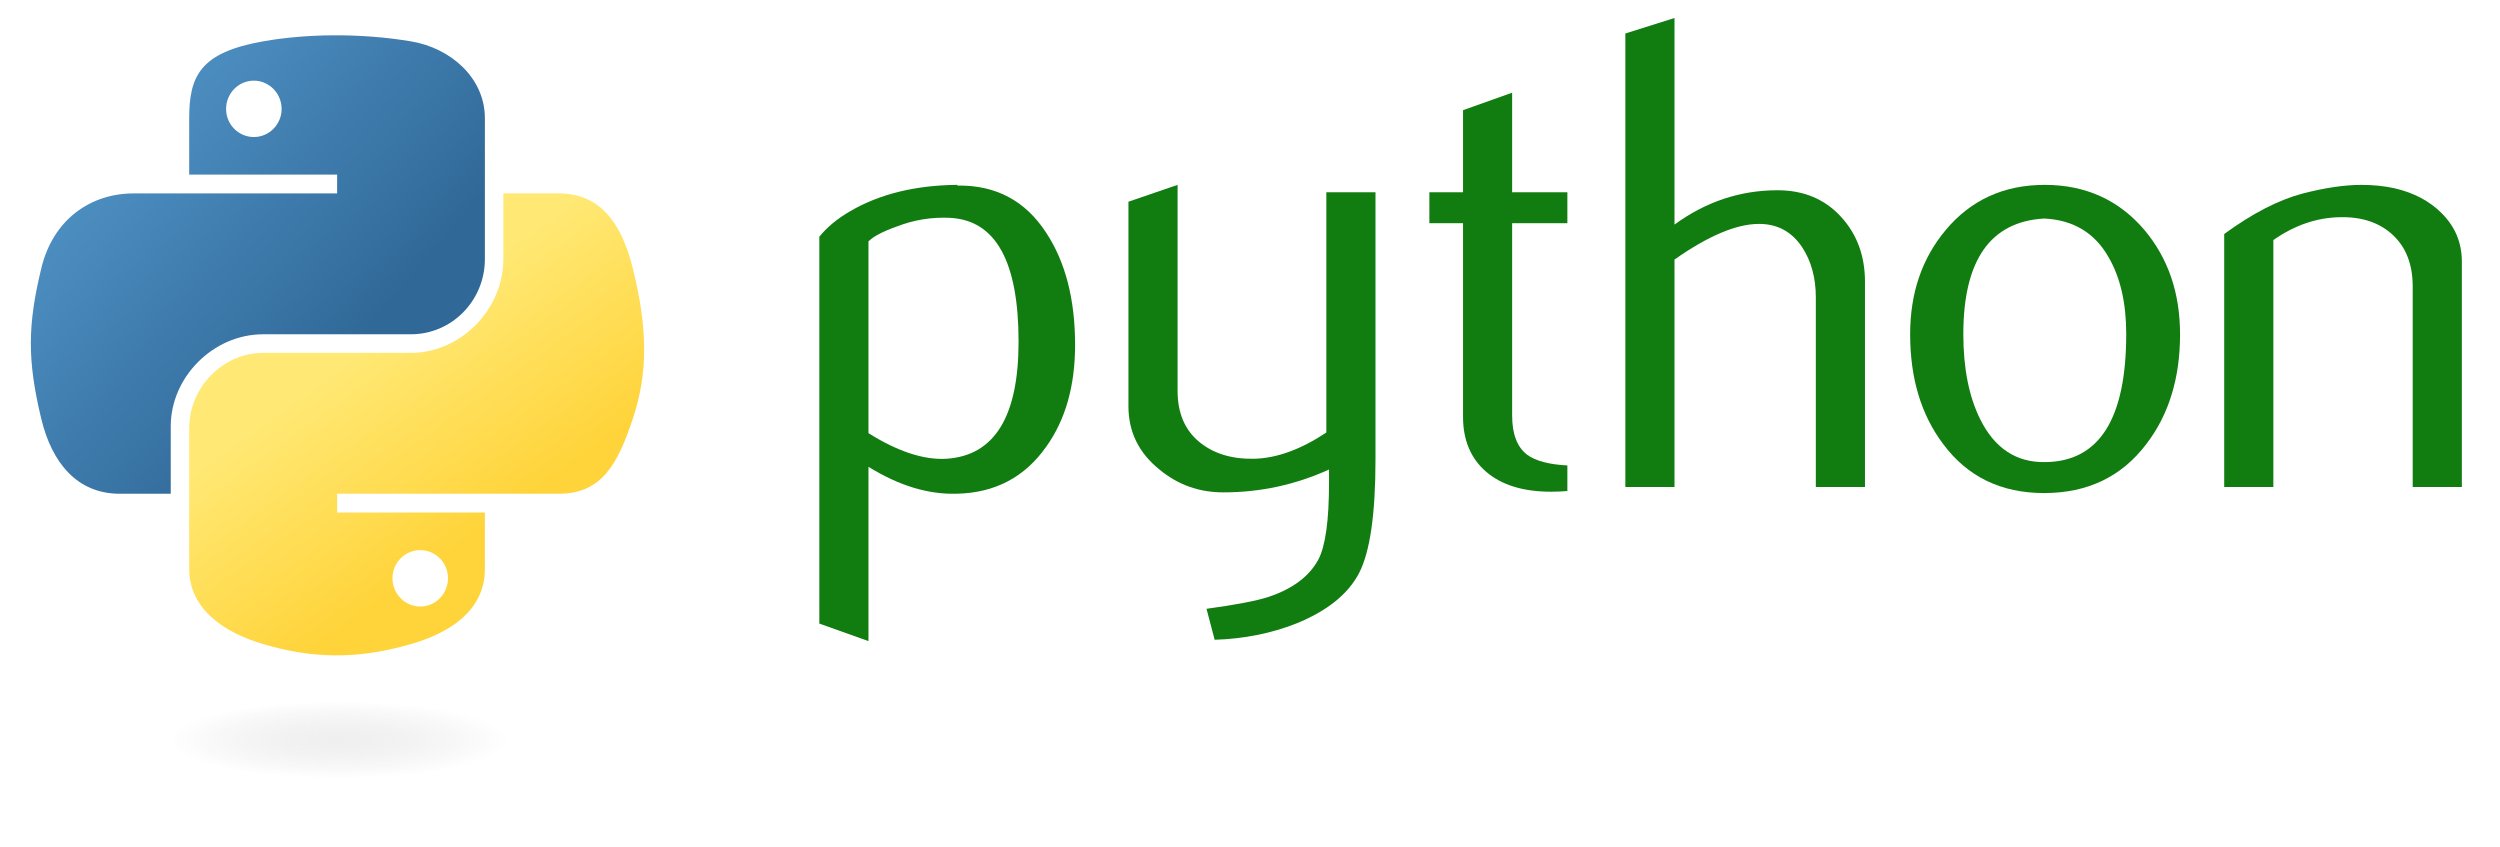
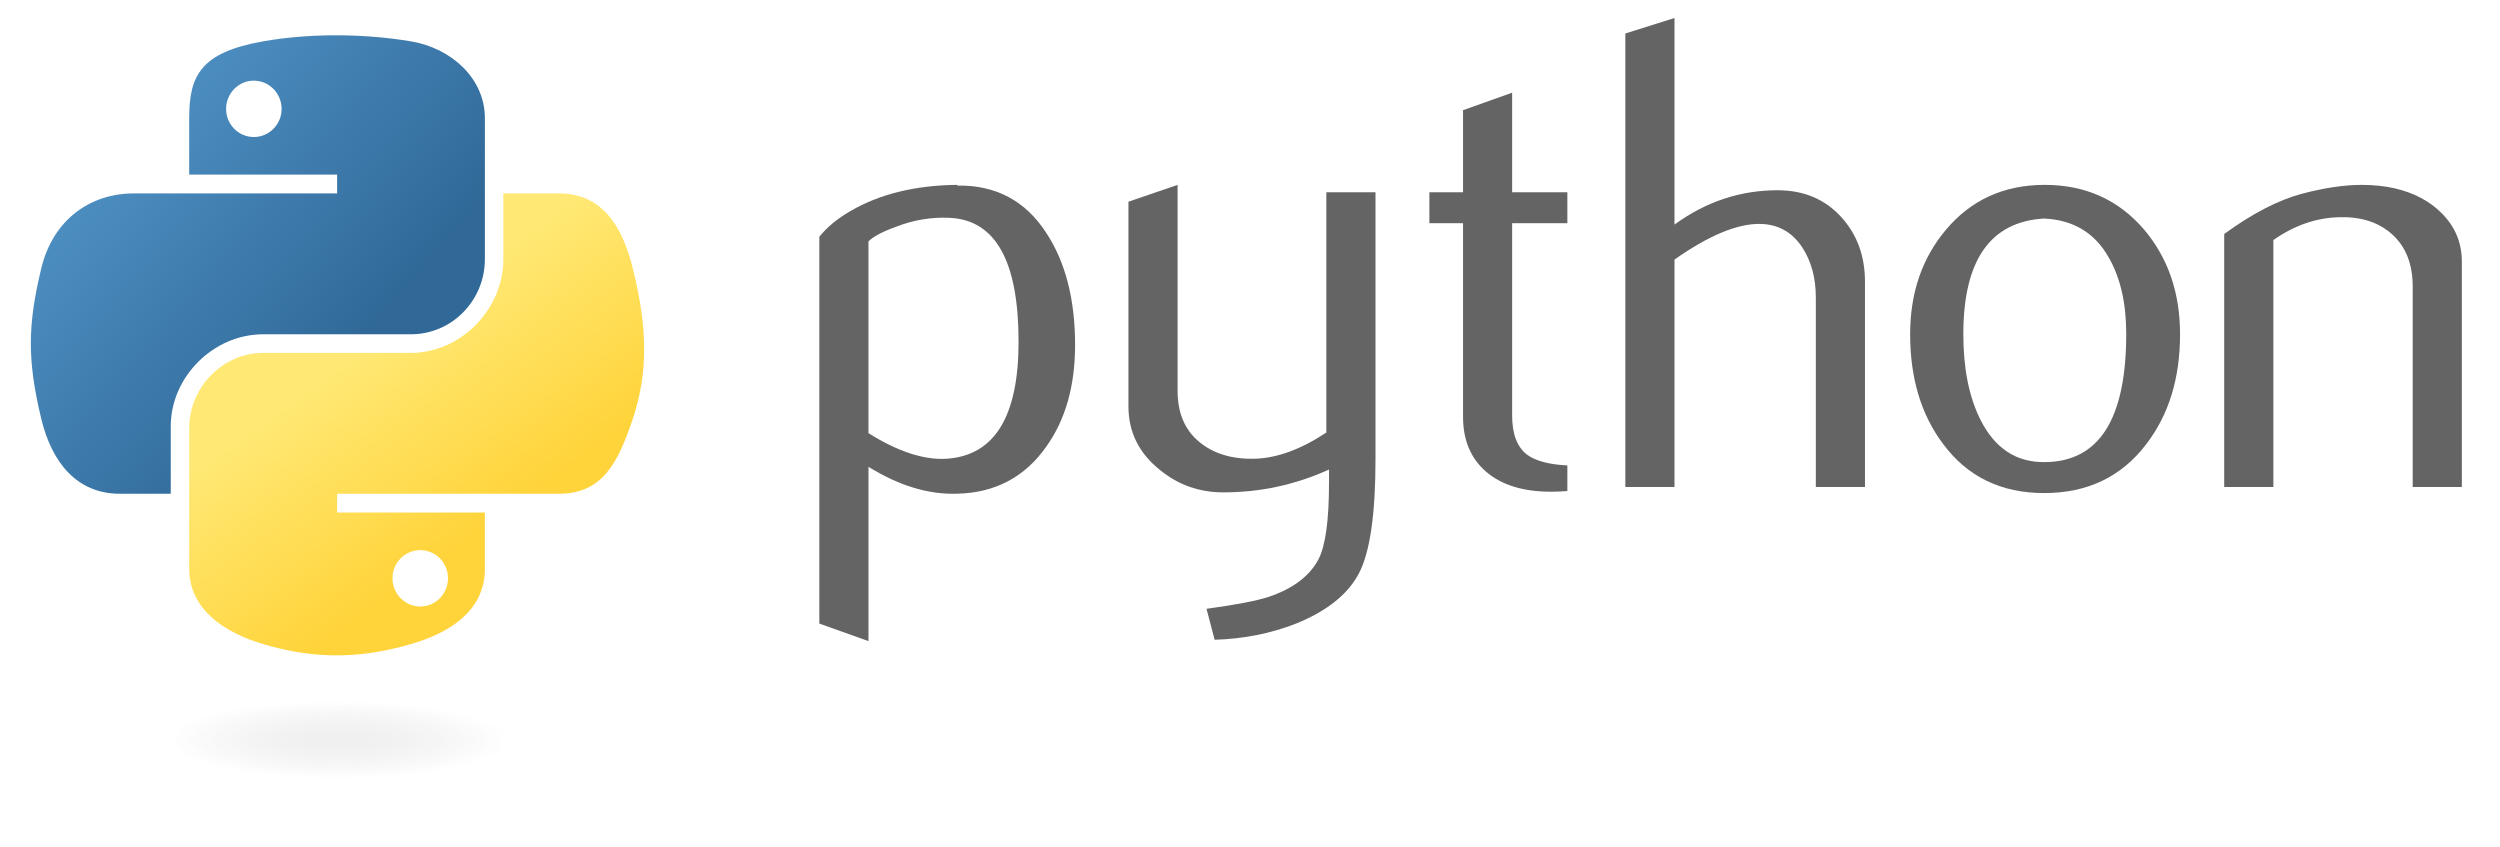
<svg xmlns="http://www.w3.org/2000/svg" xmlns:xlink="http://www.w3.org/1999/xlink" version="1.0" width="339.84pt" height="115.02pt" id="svg2">
  <defs id="defs4">
    <linearGradient id="linearGradient2795">
      <stop style="stop-color:#b8b8b8;stop-opacity:0.498" offset="0" id="stop2797" />
      <stop style="stop-color:#7f7f7f;stop-opacity:0" offset="1" id="stop2799" />
    </linearGradient>
    <linearGradient id="linearGradient2787">
      <stop style="stop-color:#7f7f7f;stop-opacity:0.5" offset="0" id="stop2789" />
      <stop style="stop-color:#7f7f7f;stop-opacity:0" offset="1" id="stop2791" />
    </linearGradient>
    <linearGradient id="linearGradient3676">
      <stop style="stop-color:#b2b2b2;stop-opacity:0.5" offset="0" id="stop3678" />
      <stop style="stop-color:#b3b3b3;stop-opacity:0" offset="1" id="stop3680" />
    </linearGradient>
    <linearGradient id="linearGradient3236">
      <stop style="stop-color:#f4f4f4;stop-opacity:1" offset="0" id="stop3244" />
      <stop style="stop-color:#ffffff;stop-opacity:1" offset="1" id="stop3240" />
    </linearGradient>
    <linearGradient id="linearGradient4671">
      <stop style="stop-color:#ffd43b;stop-opacity:1" offset="0" id="stop4673" />
      <stop style="stop-color:#ffe873;stop-opacity:1" offset="1" id="stop4675" />
    </linearGradient>
    <linearGradient id="linearGradient4689">
      <stop style="stop-color:#5a9fd4;stop-opacity:1" offset="0" id="stop4691" />
      <stop style="stop-color:#306998;stop-opacity:1" offset="1" id="stop4693" />
    </linearGradient>
    <linearGradient x1="224.24" y1="144.757" x2="-65.309" y2="144.757" id="linearGradient2987" xlink:href="#linearGradient4671" gradientUnits="userSpaceOnUse" gradientTransform="translate(100.2702,99.61116)" />
    <linearGradient x1="172.942" y1="77.476" x2="26.67" y2="76.313" id="linearGradient2990" xlink:href="#linearGradient4689" gradientUnits="userSpaceOnUse" gradientTransform="translate(100.2702,99.61116)" />
    <linearGradient x1="172.942" y1="77.476" x2="26.67" y2="76.313" id="linearGradient2587" xlink:href="#linearGradient4689" gradientUnits="userSpaceOnUse" gradientTransform="translate(100.2702,99.61116)" />
    <linearGradient x1="224.24" y1="144.757" x2="-65.309" y2="144.757" id="linearGradient2589" xlink:href="#linearGradient4671" gradientUnits="userSpaceOnUse" gradientTransform="translate(100.2702,99.61116)" />
    <linearGradient x1="172.942" y1="77.476" x2="26.67" y2="76.313" id="linearGradient2248" xlink:href="#linearGradient4689" gradientUnits="userSpaceOnUse" gradientTransform="translate(100.2702,99.61116)" />
    <linearGradient x1="224.24" y1="144.757" x2="-65.309" y2="144.757" id="linearGradient2250" xlink:href="#linearGradient4671" gradientUnits="userSpaceOnUse" gradientTransform="translate(100.2702,99.61116)" />
    <linearGradient x1="224.24" y1="144.757" x2="-65.309" y2="144.757" id="linearGradient2255" xlink:href="#linearGradient4671" gradientUnits="userSpaceOnUse" gradientTransform="matrix(0.562541,0,0,0.567972,-11.5974,-7.60954)" />
    <linearGradient x1="172.942" y1="76.176" x2="26.67" y2="76.313" id="linearGradient2258" xlink:href="#linearGradient4689" gradientUnits="userSpaceOnUse" gradientTransform="matrix(0.562541,0,0,0.567972,-11.5974,-7.60954)" />
    <radialGradient cx="61.519" cy="132.286" r="29.037" fx="61.519" fy="132.286" id="radialGradient2801" xlink:href="#linearGradient2795" gradientUnits="userSpaceOnUse" gradientTransform="matrix(1,0,0,0.177966,0,108.7434)" />
    <linearGradient x1="150.961" y1="192.352" x2="112.031" y2="137.273" id="linearGradient1475" xlink:href="#linearGradient4671" gradientUnits="userSpaceOnUse" gradientTransform="matrix(0.562541,0,0,0.567972,-9.399749,-5.304921)" />
    <linearGradient x1="26.649" y1="20.604" x2="135.665" y2="114.398" id="linearGradient1478" xlink:href="#linearGradient4689" gradientUnits="userSpaceOnUse" gradientTransform="matrix(0.562541,0,0,0.567972,-9.399749,-5.304921)" />
    <radialGradient cx="61.519" cy="132.286" r="29.037" fx="61.519" fy="132.286" id="radialGradient1480" xlink:href="#linearGradient2795" gradientUnits="userSpaceOnUse" gradientTransform="matrix(1.7490565e-8,-0.239947,1.054668,3.7915457e-7,-78.10943,148.8595)" />
  </defs>
-   <path d="m 184.613,61.93 c 0,-14.562 -4.152,-22.038 -12.457,-22.448 -3.304,-0.156 -6.531,0.37 -9.669,1.589 -2.505,0.897 -4.191,1.784 -5.078,2.68 v 34.758 c 5.312,3.334 10.03,4.883 14.143,4.64 8.704,-0.575 13.061,-7.642 13.061,-21.219 z m 10.244,0.604 c 0,7.398 -1.735,13.539 -5.224,18.422 -3.889,5.527 -9.279,8.373 -16.17,8.529 -5.195,0.166 -10.546,-1.462 -16.053,-4.874 v 31.59 l -8.909,-3.178 V 42.903 c 1.462,-1.793 3.343,-3.333 5.624,-4.64 5.302,-3.09 11.745,-4.679 19.328,-4.757 l 0.127,0.127 c 6.93,-0.088 12.272,2.758 16.024,8.529 3.499,5.293 5.254,12.077 5.254,20.371 z" style="fill:#117d11;fill-opacity:1" id="path46" />
-   <path d="m 249.305,83.266 c 0,9.923 -0.994,16.794 -2.983,20.615 -1.998,3.821 -5.8,6.872 -11.414,9.143 -4.552,1.793 -9.474,2.768 -14.757,2.934 l -1.472,-5.614 c 5.371,-0.731 9.153,-1.462 11.346,-2.193 4.318,-1.462 7.281,-3.704 8.909,-6.706 1.306,-2.447 1.949,-7.115 1.949,-14.026 v -2.32 c -6.092,2.768 -12.476,4.143 -19.153,4.143 -4.386,0 -8.256,-1.374 -11.589,-4.143 -3.743,-3.012 -5.614,-6.833 -5.614,-11.463 v -37.078 l 8.909,-3.051 v 37.322 c 0,3.987 1.287,7.057 3.86,9.211 2.573,2.154 5.907,3.187 9.991,3.109 4.084,-0.088 8.46,-1.667 13.11,-4.757 v -43.54 h 8.909 z" style="fill:#117d11;fill-opacity:1" id="path48" />
-   <path d="m 284.082,88.997 c -1.062,0.088 -2.037,0.127 -2.934,0.127 -5.039,0 -8.967,-1.199 -11.774,-3.606 -2.797,-2.408 -4.201,-5.731 -4.201,-9.971 v -35.09 h -6.102 v -5.605 h 6.102 v -14.884 l 8.899,-3.168 v 18.052 h 10.01 v 5.605 h -10.01 v 34.846 c 0,3.343 0.897,5.712 2.69,7.096 1.54,1.14 3.987,1.793 7.32,1.959 z" style="fill:#117d11;fill-opacity:1" id="path50" />
-   <path d="m 338.023,88.266 h -8.909 v -34.388 c 0,-3.499 -0.819,-6.511 -2.447,-9.026 -1.881,-2.846 -4.493,-4.269 -7.846,-4.269 -4.084,0 -9.192,2.154 -15.322,6.462 v 41.22 h -8.909 V 6.069 l 8.909,-2.807 V 40.701 c 5.692,-4.143 11.911,-6.219 18.666,-6.219 4.718,0 8.538,1.589 11.463,4.757 2.934,3.168 4.396,7.115 4.396,11.833 z" style="fill:#117d11;fill-opacity:1" id="path52" />
-   <path d="m 385.374,60.526 c 0,-5.595 -1.062,-10.215 -3.178,-13.87 -2.515,-4.454 -6.423,-6.803 -11.706,-7.047 -9.767,0.565 -14.64,7.564 -14.64,20.976 0,6.15 1.014,11.287 3.061,15.41 2.612,5.254 6.531,7.846 11.755,7.759 9.806,-0.078 14.708,-7.817 14.708,-23.227 z m 9.757,0.058 c 0,7.963 -2.037,14.591 -6.102,19.884 -4.474,5.926 -10.654,8.899 -18.539,8.899 -7.817,0 -13.909,-2.973 -18.305,-8.899 -3.987,-5.293 -5.975,-11.921 -5.975,-19.884 0,-7.486 2.154,-13.782 6.462,-18.909 4.552,-5.439 10.537,-8.168 17.935,-8.168 7.398,0 13.422,2.729 18.061,8.168 4.308,5.127 6.462,11.424 6.462,18.909 z" style="fill:#117d11;fill-opacity:1" id="path54" />
-   <path d="m 446.206,88.266 h -8.909 v -36.337 c 0,-3.987 -1.199,-7.096 -3.597,-9.338 -2.398,-2.232 -5.595,-3.314 -9.581,-3.226 -4.23,0.078 -8.256,1.462 -12.077,4.143 v 44.759 h -8.909 v -45.86 c 5.127,-3.733 9.845,-6.17 14.153,-7.31 4.065,-1.062 7.651,-1.589 10.741,-1.589 2.115,0 4.104,0.205 5.975,0.614 3.499,0.809 6.345,2.31 8.538,4.513 2.447,2.437 3.665,5.361 3.665,8.782 z" style="fill:#117d11;fill-opacity:1" id="path56" />
+   <path d="m 184.613,61.93 c 0,-14.562 -4.152,-22.038 -12.457,-22.448 -3.304,-0.156 -6.531,0.37 -9.669,1.589 -2.505,0.897 -4.191,1.784 -5.078,2.68 v 34.758 c 5.312,3.334 10.03,4.883 14.143,4.64 8.704,-0.575 13.061,-7.642 13.061,-21.219 z m 10.244,0.604 c 0,7.398 -1.735,13.539 -5.224,18.422 -3.889,5.527 -9.279,8.373 -16.17,8.529 -5.195,0.166 -10.546,-1.462 -16.053,-4.874 v 31.59 l -8.909,-3.178 V 42.903 c 1.462,-1.793 3.343,-3.333 5.624,-4.64 5.302,-3.09 11.745,-4.679 19.328,-4.757 l 0.127,0.127 c 6.93,-0.088 12.272,2.758 16.024,8.529 3.499,5.293 5.254,12.077 5.254,20.371 z" style="fill:#646464;fill-opacity:1" id="path46" />
+   <path d="m 249.305,83.266 c 0,9.923 -0.994,16.794 -2.983,20.615 -1.998,3.821 -5.8,6.872 -11.414,9.143 -4.552,1.793 -9.474,2.768 -14.757,2.934 l -1.472,-5.614 c 5.371,-0.731 9.153,-1.462 11.346,-2.193 4.318,-1.462 7.281,-3.704 8.909,-6.706 1.306,-2.447 1.949,-7.115 1.949,-14.026 v -2.32 c -6.092,2.768 -12.476,4.143 -19.153,4.143 -4.386,0 -8.256,-1.374 -11.589,-4.143 -3.743,-3.012 -5.614,-6.833 -5.614,-11.463 v -37.078 l 8.909,-3.051 v 37.322 c 0,3.987 1.287,7.057 3.86,9.211 2.573,2.154 5.907,3.187 9.991,3.109 4.084,-0.088 8.46,-1.667 13.11,-4.757 v -43.54 h 8.909 z" style="fill:#646464;fill-opacity:1" id="path48" />
+   <path d="m 284.082,88.997 c -1.062,0.088 -2.037,0.127 -2.934,0.127 -5.039,0 -8.967,-1.199 -11.774,-3.606 -2.797,-2.408 -4.201,-5.731 -4.201,-9.971 v -35.09 h -6.102 v -5.605 h 6.102 v -14.884 l 8.899,-3.168 v 18.052 h 10.01 v 5.605 h -10.01 v 34.846 c 0,3.343 0.897,5.712 2.69,7.096 1.54,1.14 3.987,1.793 7.32,1.959 z" style="fill:#646464;fill-opacity:1" id="path50" />
+   <path d="m 338.023,88.266 h -8.909 v -34.388 c 0,-3.499 -0.819,-6.511 -2.447,-9.026 -1.881,-2.846 -4.493,-4.269 -7.846,-4.269 -4.084,0 -9.192,2.154 -15.322,6.462 v 41.22 h -8.909 V 6.069 l 8.909,-2.807 V 40.701 c 5.692,-4.143 11.911,-6.219 18.666,-6.219 4.718,0 8.538,1.589 11.463,4.757 2.934,3.168 4.396,7.115 4.396,11.833 z" style="fill:#646464;fill-opacity:1" id="path52" />
+   <path d="m 385.374,60.526 c 0,-5.595 -1.062,-10.215 -3.178,-13.87 -2.515,-4.454 -6.423,-6.803 -11.706,-7.047 -9.767,0.565 -14.64,7.564 -14.64,20.976 0,6.15 1.014,11.287 3.061,15.41 2.612,5.254 6.531,7.846 11.755,7.759 9.806,-0.078 14.708,-7.817 14.708,-23.227 z m 9.757,0.058 c 0,7.963 -2.037,14.591 -6.102,19.884 -4.474,5.926 -10.654,8.899 -18.539,8.899 -7.817,0 -13.909,-2.973 -18.305,-8.899 -3.987,-5.293 -5.975,-11.921 -5.975,-19.884 0,-7.486 2.154,-13.782 6.462,-18.909 4.552,-5.439 10.537,-8.168 17.935,-8.168 7.398,0 13.422,2.729 18.061,8.168 4.308,5.127 6.462,11.424 6.462,18.909 z" style="fill:#646464;fill-opacity:1" id="path54" />
+   <path d="m 446.206,88.266 h -8.909 v -36.337 c 0,-3.987 -1.199,-7.096 -3.597,-9.338 -2.398,-2.232 -5.595,-3.314 -9.581,-3.226 -4.23,0.078 -8.256,1.462 -12.077,4.143 v 44.759 h -8.909 v -45.86 c 5.127,-3.733 9.845,-6.17 14.153,-7.31 4.065,-1.062 7.651,-1.589 10.741,-1.589 2.115,0 4.104,0.205 5.975,0.614 3.499,0.809 6.345,2.31 8.538,4.513 2.447,2.437 3.665,5.361 3.665,8.782 z" style="fill:#646464;fill-opacity:1" id="path56" />
  <path d="m 60.51,6.398 c -4.584,0.021 -8.961,0.412 -12.812,1.094 C 36.351,9.497 34.291,13.692 34.291,21.43 v 10.219 h 26.812 v 3.406 h -26.812 -10.062 c -7.792,0 -14.616,4.684 -16.75,13.594 -2.462,10.213 -2.571,16.586 0,27.25 1.906,7.938 6.458,13.594 14.25,13.594 h 9.219 v -12.25 c 0,-8.85 7.657,-16.656 16.75,-16.656 h 26.781 c 7.455,0 13.406,-6.138 13.406,-13.625 v -25.531 c 0,-7.266 -6.13,-12.725 -13.406,-13.938 -4.606,-0.767 -9.385,-1.115 -13.969,-1.094 z m -14.5,8.219 c 2.77,0 5.031,2.299 5.031,5.125 -2e-6,2.816 -2.262,5.094 -5.031,5.094 -2.779,-10e-7 -5.031,-2.277 -5.031,-5.094 -1e-6,-2.826 2.252,-5.125 5.031,-5.125 z" style="fill:url(#linearGradient1478);fill-opacity:1" id="path1948" />
  <path d="m 91.229,35.055 v 11.906 c 0,9.231 -7.826,17 -16.75,17 h -26.781 c -7.336,0 -13.406,6.278 -13.406,13.625 v 25.531 c 0,7.266 6.319,11.54 13.406,13.625 8.487,2.496 16.626,2.947 26.781,0 6.75,-1.954 13.406,-5.888 13.406,-13.625 V 92.898 h -26.781 v -3.406 h 26.781 13.406 c 7.792,0 10.696,-5.435 13.406,-13.594 2.799,-8.399 2.68,-16.476 0,-27.25 -1.926,-7.757 -5.604,-13.594 -13.406,-13.594 z m -15.062,64.656 c 2.779,3e-6 5.031,2.277 5.031,5.094 -2e-6,2.826 -2.252,5.125 -5.031,5.125 -2.77,0 -5.031,-2.299 -5.031,-5.125 2e-6,-2.816 2.262,-5.094 5.031,-5.094 z" style="fill:url(#linearGradient1475);fill-opacity:1" id="path1950" />
  <path d="m 97.339,134.098 a 35.931,6.967 0 1 1 -71.862,0 35.931,6.967 0 1 1 71.862,0 z" style="opacity:0.444;fill:url(#radialGradient1480);fill-opacity:1;fill-rule:nonzero;stroke:none;stroke-width:15.417;stroke-miterlimit:4;stroke-dasharray:none;stroke-opacity:1" id="path1894" />
</svg>
